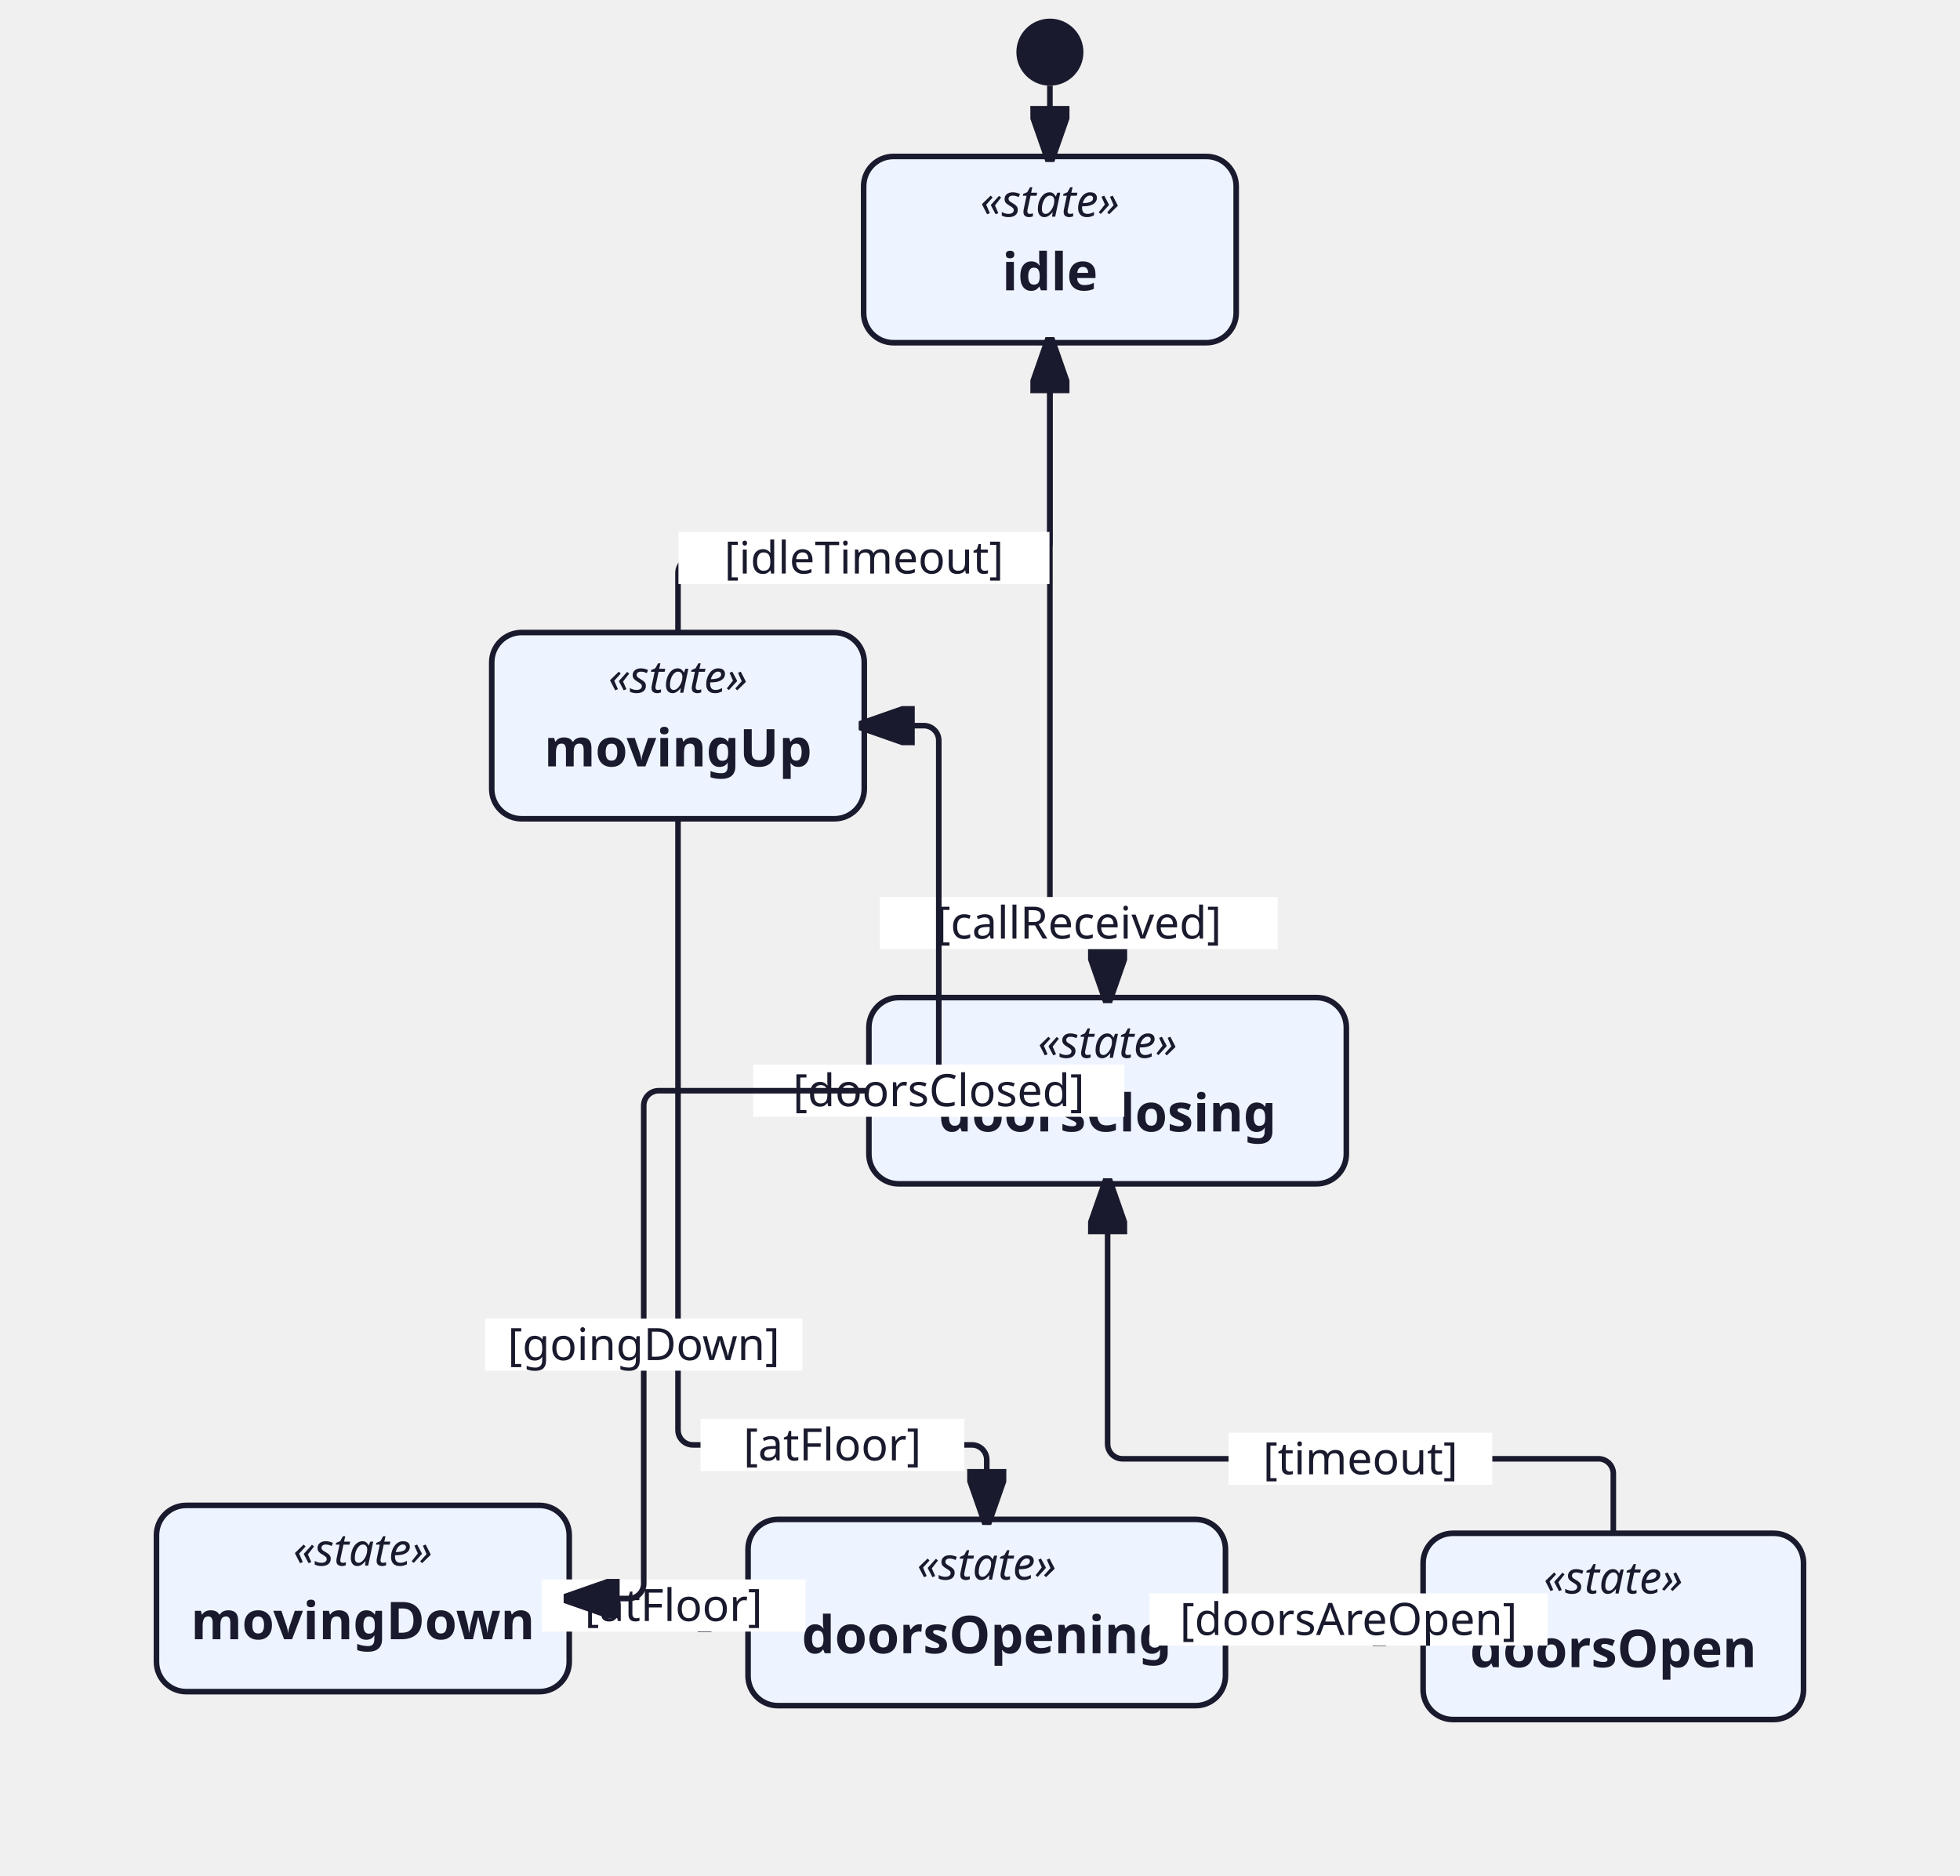
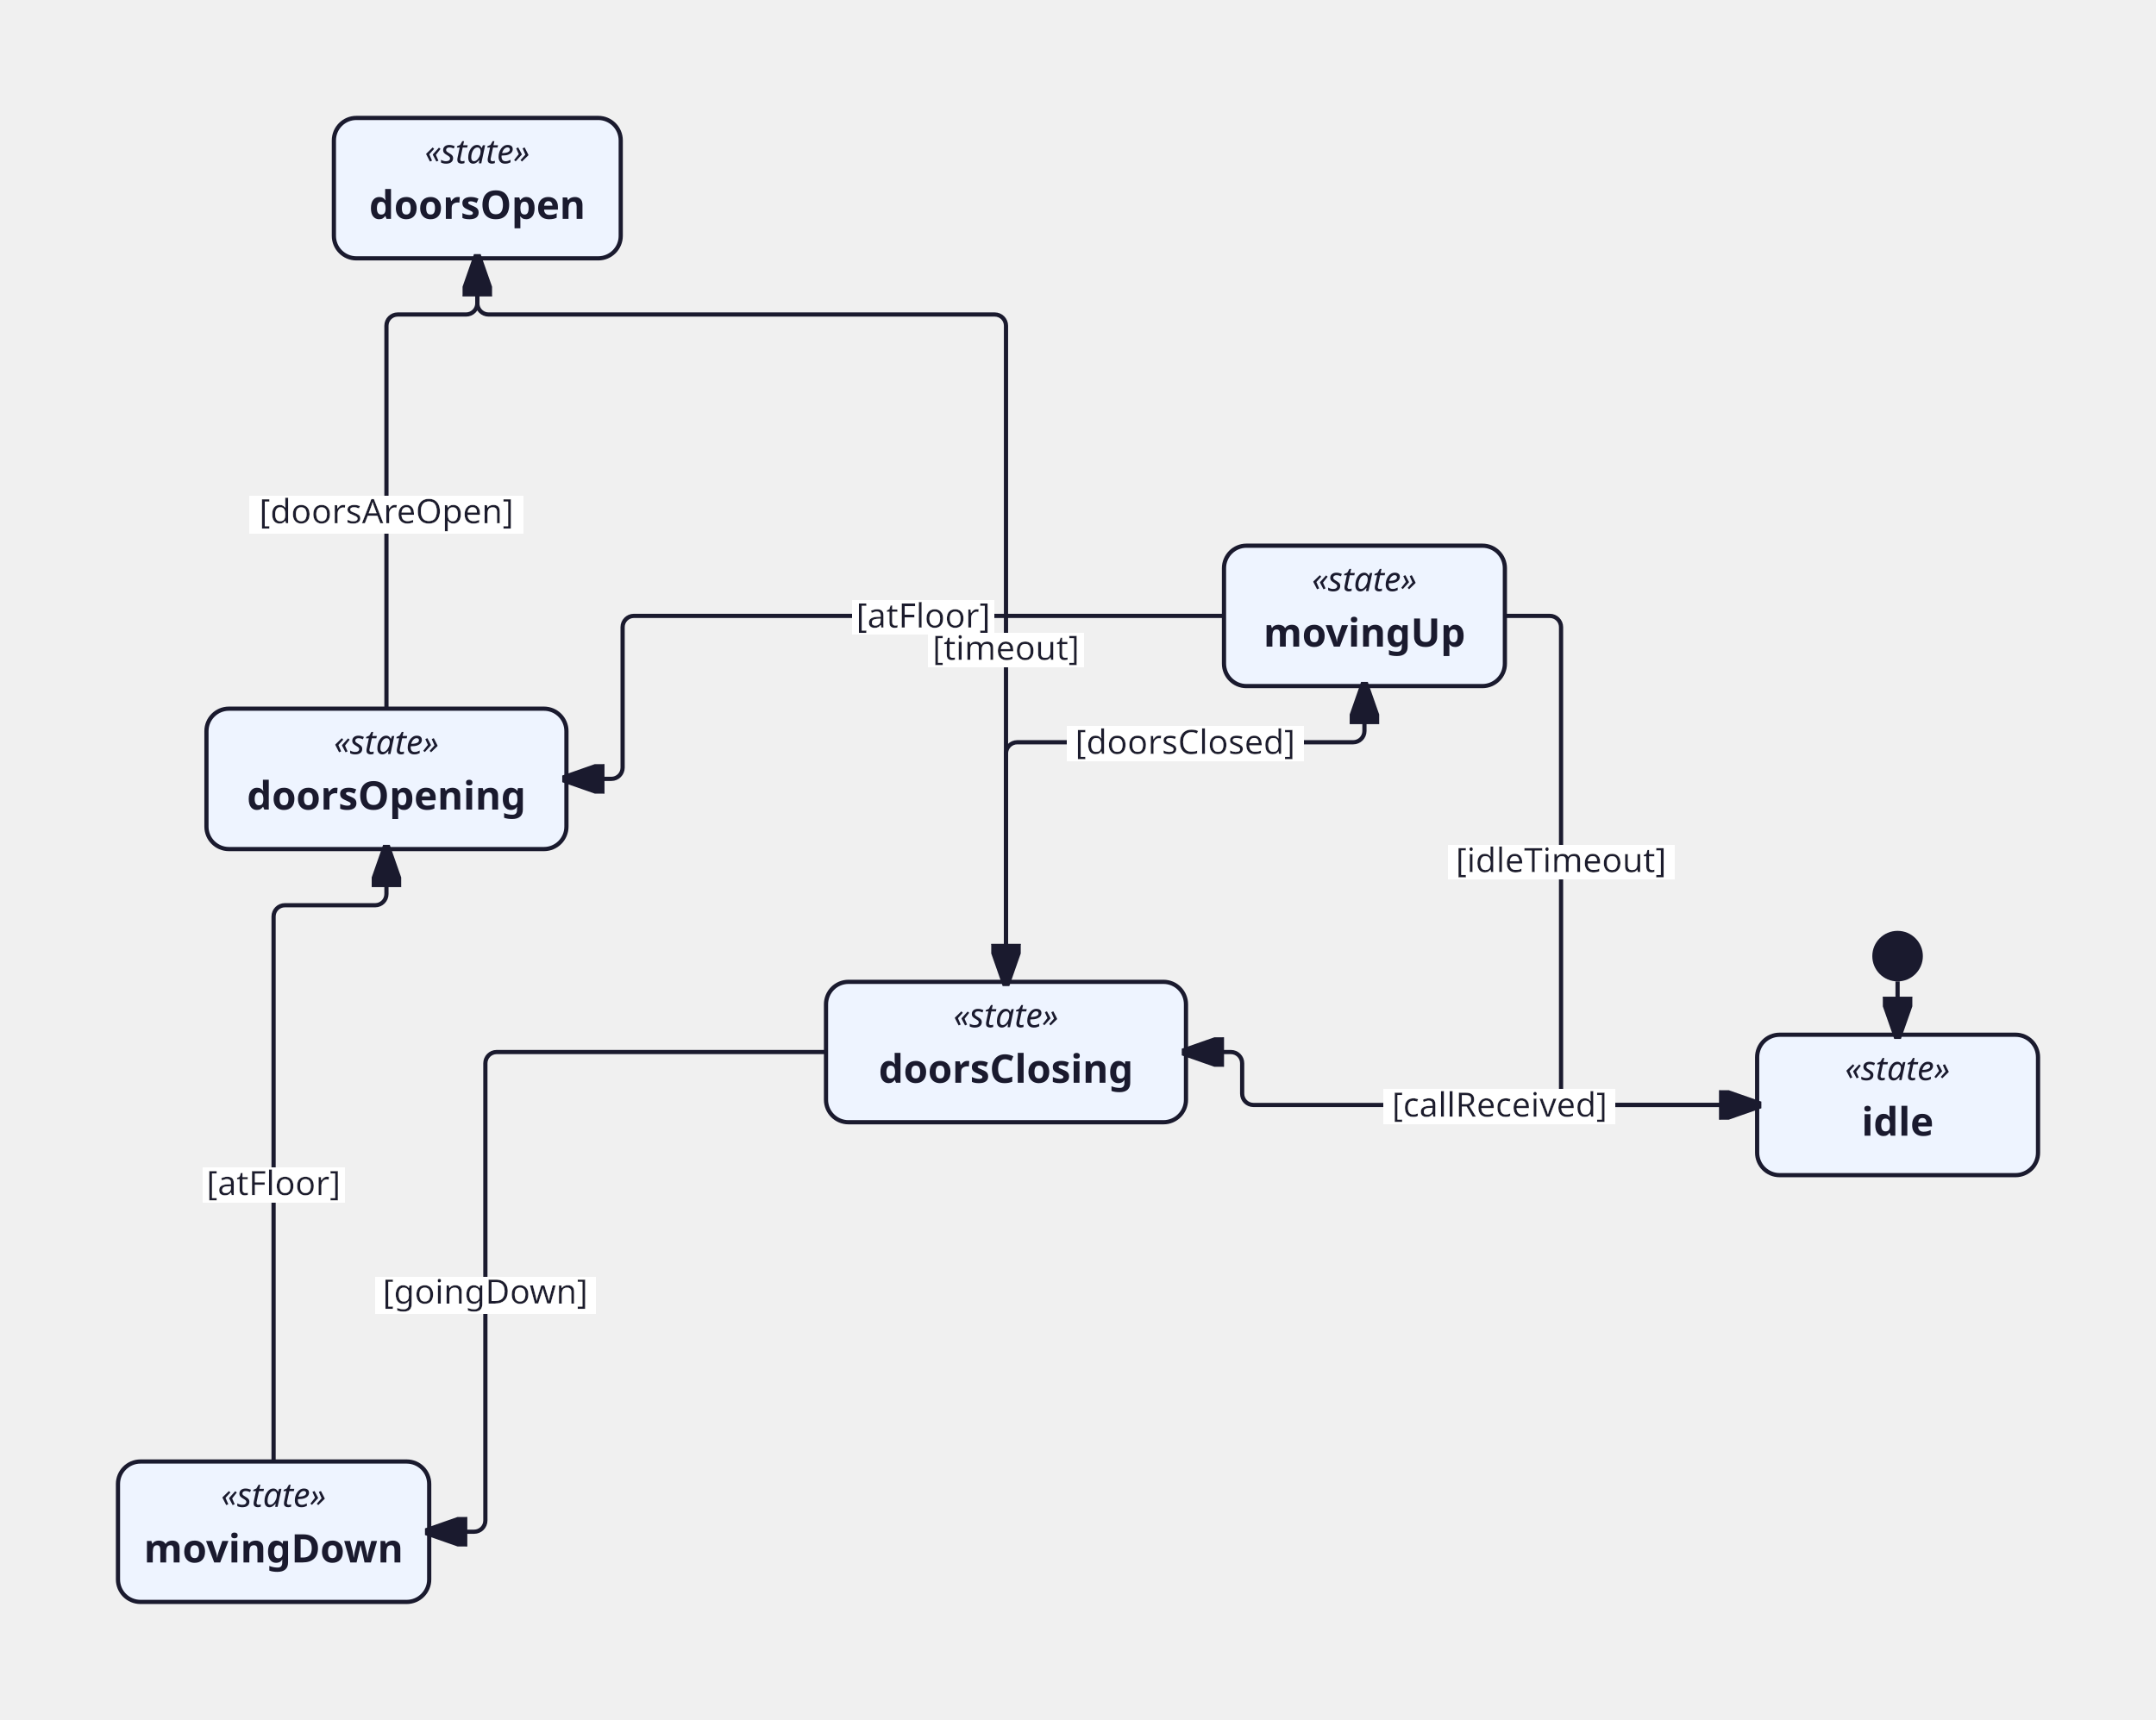
- <svg xmlns="http://www.w3.org/2000/svg" width="526.13" height="503.61" viewBox="0 0 526.13 503.61">
+ <svg xmlns="http://www.w3.org/2000/svg" width="767.57" height="612.47" viewBox="0 0 767.57 612.47">
  <defs>
    <marker id="arrowhead-open" markerWidth="10" markerHeight="7" refX="9" refY="3.5" orient="auto">
      <polygon points="0 0, 10 3.5, 0 7" fill="none" stroke="#1A1A2E" stroke-width="1.50" />
    </marker>
    <marker id="arrowhead-filled" markerWidth="10" markerHeight="7" refX="9" refY="3.5" orient="auto">
      <polygon points="0 0, 10 3.5, 0 7" fill="#1A1A2E" stroke="#1A1A2E" stroke-width="1.50" />
    </marker>
    <marker id="arrowhead-diamond" markerWidth="14" markerHeight="8" refX="13" refY="4" orient="auto">
      <polygon points="1 4, 7 0, 13 4, 7 8" fill="none" stroke="#1A1A2E" stroke-width="1.50" />
    </marker>
    <marker id="arrowhead-filled-diamond" markerWidth="14" markerHeight="8" refX="13" refY="4" orient="auto">
      <polygon points="1 4, 7 0, 13 4, 7 8" fill="#1A1A2E" stroke="#1A1A2E" stroke-width="1.50" />
    </marker>
    <marker id="arrowhead-circle" markerWidth="10" markerHeight="10" refX="9" refY="5" orient="auto">
      <circle cx="5" cy="5" r="4" fill="none" stroke="#1A1A2E" stroke-width="1.50" />
    </marker>
    <marker id="arrowhead-bar" markerWidth="4" markerHeight="12" refX="2" refY="6" orient="auto">
      <line x1="2" y1="0" x2="2" y2="12" stroke="#1A1A2E" stroke-width="1.50" />
    </marker>
+     <filter id="label-bg" x="-0.05" y="-0.05" width="1.1" height="1.1">
+       <feFlood flood-color="#FFFFFF" />
+       <feComposite in="SourceGraphic" operator="over" />
+     </filter>
  </defs>
-   <rect x="231.83" y="42.00" width="100.00" height="50.00" fill="#EEF4FF" stroke="#1A1A2E" stroke-width="1.50" rx="8.00" ry="8.00" />
-   <text x="281.83" y="54.00" font-family="Noto Sans, sans-serif" font-size="12.00" font-style="italic" fill="#1A1A2E" text-anchor="middle" dominant-baseline="middle">«state»</text>
-   <text x="281.83" y="73.00" font-family="Noto Sans, sans-serif" font-size="14.00" font-weight="bold" fill="#1A1A2E" text-anchor="middle" dominant-baseline="middle">idle</text>
-   <rect x="200.80" y="407.88" width="128.16" height="50.00" fill="#EEF4FF" stroke="#1A1A2E" stroke-width="1.50" rx="8.00" ry="8.00" />
-   <text x="264.88" y="419.88" font-family="Noto Sans, sans-serif" font-size="12.00" font-style="italic" fill="#1A1A2E" text-anchor="middle" dominant-baseline="middle">«state»</text>
-   <text x="264.88" y="438.88" font-family="Noto Sans, sans-serif" font-size="14.00" font-weight="bold" fill="#1A1A2E" text-anchor="middle" dominant-baseline="middle">doorsOpening</text>
-   <rect x="382.01" y="411.61" width="102.12" height="50.00" fill="#EEF4FF" stroke="#1A1A2E" stroke-width="1.50" rx="8.00" ry="8.00" />
-   <text x="433.07" y="423.61" font-family="Noto Sans, sans-serif" font-size="12.00" font-style="italic" fill="#1A1A2E" text-anchor="middle" dominant-baseline="middle">«state»</text>
-   <text x="433.07" y="442.61" font-family="Noto Sans, sans-serif" font-size="14.00" font-weight="bold" fill="#1A1A2E" text-anchor="middle" dominant-baseline="middle">doorsOpen</text>
-   <rect x="233.24" y="267.80" width="128.16" height="50.00" fill="#EEF4FF" stroke="#1A1A2E" stroke-width="1.50" rx="8.00" ry="8.00" />
-   <text x="297.32" y="279.80" font-family="Noto Sans, sans-serif" font-size="12.00" font-style="italic" fill="#1A1A2E" text-anchor="middle" dominant-baseline="middle">«state»</text>
-   <text x="297.32" y="298.80" font-family="Noto Sans, sans-serif" font-size="14.00" font-weight="bold" fill="#1A1A2E" text-anchor="middle" dominant-baseline="middle">doorsClosing</text>
-   <rect x="132.00" y="169.80" width="100.00" height="50.00" fill="#EEF4FF" stroke="#1A1A2E" stroke-width="1.50" rx="8.00" ry="8.00" />
-   <text x="182.00" y="181.80" font-family="Noto Sans, sans-serif" font-size="12.00" font-style="italic" fill="#1A1A2E" text-anchor="middle" dominant-baseline="middle">«state»</text>
-   <text x="182.00" y="200.80" font-family="Noto Sans, sans-serif" font-size="14.00" font-weight="bold" fill="#1A1A2E" text-anchor="middle" dominant-baseline="middle">movingUp</text>
-   <rect x="42.00" y="404.12" width="110.80" height="50.00" fill="#EEF4FF" stroke="#1A1A2E" stroke-width="1.50" rx="8.00" ry="8.00" />
-   <text x="97.40" y="416.12" font-family="Noto Sans, sans-serif" font-size="12.00" font-style="italic" fill="#1A1A2E" text-anchor="middle" dominant-baseline="middle">«state»</text>
-   <text x="97.40" y="435.12" font-family="Noto Sans, sans-serif" font-size="14.00" font-weight="bold" fill="#1A1A2E" text-anchor="middle" dominant-baseline="middle">movingDown</text>
-   <circle cx="281.83" cy="14.00" r="9.00" fill="#1A1A2E" />
-   <path d="M 281.83 23.00 L 281.83 42.00" fill="none" stroke="#1A1A2E" stroke-width="1.50" marker-end="url(#arrowhead-filled)" />
-   <path d="M 281.83 92.00 L 281.83 243.80 A 4.00 4.00 0 0 0 285.83 247.80 L 293.32 247.80 A 4.00 4.00 0 0 1 297.32 251.80 L 297.32 267.80" fill="none" stroke="#1A1A2E" stroke-width="1.50" marker-end="url(#arrowhead-filled)" />
-   <rect x="236.17" y="240.80" width="106.80" height="14.00" fill="#FFFFFF" />
-   <text x="289.57" y="247.80" font-family="Noto Sans, sans-serif" font-size="12.00" fill="#1A1A2E" text-anchor="middle" dominant-baseline="middle">[callReceived]</text>
-   <path d="M 233.24 292.80 L 217.24 292.80 A 4.00 4.00 0 0 0 217.24 292.80 L 248.00 292.80 A 4.00 4.00 0 0 0 252.00 288.80 L 252.00 198.80 A 4.00 4.00 0 0 0 248.00 194.80 L 232.00 194.80" fill="none" stroke="#1A1A2E" stroke-width="1.50" marker-end="url(#arrowhead-filled)" />
-   <rect x="202.20" y="285.80" width="99.60" height="14.00" fill="#FFFFFF" />
-   <text x="252.00" y="292.80" font-family="Noto Sans, sans-serif" font-size="12.00" fill="#1A1A2E" text-anchor="middle" dominant-baseline="middle">[doorsClosed]</text>
-   <path d="M 182.00 219.80 L 182.00 383.88 A 4.00 4.00 0 0 0 186.00 387.88 L 260.88 387.88 A 4.00 4.00 0 0 1 264.88 391.88 L 264.88 407.88" fill="none" stroke="#1A1A2E" stroke-width="1.50" marker-end="url(#arrowhead-filled)" />
-   <rect x="188.04" y="380.88" width="70.80" height="14.00" fill="#FFFFFF" />
-   <text x="223.44" y="387.88" font-family="Noto Sans, sans-serif" font-size="12.00" fill="#1A1A2E" text-anchor="middle" dominant-baseline="middle">[atFloor]</text>
-   <path d="M 152.80 429.12 L 178.92 429.12 A 1.88 1.88 0 0 1 180.80 431.00 L 180.80 431.00 A 1.88 1.88 0 0 0 182.68 432.88 L 200.80 432.88" fill="none" stroke="#1A1A2E" stroke-width="1.50" marker-end="url(#arrowhead-filled)" />
-   <rect x="145.40" y="424.00" width="70.80" height="14.00" fill="#FFFFFF" />
-   <text x="180.80" y="431.00" font-family="Noto Sans, sans-serif" font-size="12.00" fill="#1A1A2E" text-anchor="middle" dominant-baseline="middle">[atFloor]</text>
-   <path d="M 328.96 432.88 L 360.14 432.88 A 1.86 1.86 0 0 1 362.01 434.75 L 362.01 434.75 A 1.86 1.86 0 0 0 363.87 436.61 L 382.01 436.61" fill="none" stroke="#1A1A2E" stroke-width="1.50" marker-end="url(#arrowhead-filled)" />
-   <rect x="308.61" y="427.75" width="106.80" height="14.00" fill="#FFFFFF" />
-   <text x="362.01" y="434.75" font-family="Noto Sans, sans-serif" font-size="12.00" fill="#1A1A2E" text-anchor="middle" dominant-baseline="middle">[doorsAreOpen]</text>
-   <path d="M 433.07 411.61 L 433.07 395.61 A 4.00 4.00 0 0 0 429.07 391.61 L 301.32 391.61 A 4.00 4.00 0 0 1 297.32 387.61 L 297.32 317.80" fill="none" stroke="#1A1A2E" stroke-width="1.50" marker-end="url(#arrowhead-filled)" />
-   <rect x="329.79" y="384.61" width="70.80" height="14.00" fill="#FFFFFF" />
-   <text x="365.19" y="391.61" font-family="Noto Sans, sans-serif" font-size="12.00" fill="#1A1A2E" text-anchor="middle" dominant-baseline="middle">[timeout]</text>
-   <path d="M 233.24 292.80 L 176.80 292.80 A 4.00 4.00 0 0 0 172.80 296.80 L 172.80 425.12 A 4.00 4.00 0 0 1 168.80 429.12 L 152.80 429.12" fill="none" stroke="#1A1A2E" stroke-width="1.50" marker-end="url(#arrowhead-filled)" />
-   <rect x="130.20" y="353.96" width="85.20" height="14.00" fill="#FFFFFF" />
-   <text x="172.80" y="360.96" font-family="Noto Sans, sans-serif" font-size="12.00" fill="#1A1A2E" text-anchor="middle" dominant-baseline="middle">[goingDown]</text>
-   <path d="M 182.00 169.80 L 182.00 153.80 A 4.00 4.00 0 0 1 186.00 149.80 L 277.83 149.80 A 4.00 4.00 0 0 0 281.83 145.80 L 281.83 92.00" fill="none" stroke="#1A1A2E" stroke-width="1.50" marker-end="url(#arrowhead-filled)" />
-   <rect x="182.12" y="142.80" width="99.60" height="14.00" fill="#FFFFFF" />
-   <text x="231.92" y="149.80" font-family="Noto Sans, sans-serif" font-size="12.00" fill="#1A1A2E" text-anchor="middle" dominant-baseline="middle">[idleTimeout]</text>
+   <rect x="625.57" y="368.49" width="100.00" height="50.00" fill="#EEF4FF" stroke="#1A1A2E" stroke-width="1.50" rx="8.00" ry="8.00" />
+   <text x="675.57" y="380.49" font-family="Noto Sans, sans-serif" font-size="12.00" font-style="italic" fill="#1A1A2E" text-anchor="middle" dominant-baseline="middle">«state»</text>
+   <text x="675.57" y="399.49" font-family="Noto Sans, sans-serif" font-size="14.00" font-weight="bold" fill="#1A1A2E" text-anchor="middle" dominant-baseline="middle">idle</text>
+   <rect x="73.50" y="252.37" width="128.16" height="50.00" fill="#EEF4FF" stroke="#1A1A2E" stroke-width="1.50" rx="8.00" ry="8.00" />
+   <text x="137.58" y="264.37" font-family="Noto Sans, sans-serif" font-size="12.00" font-style="italic" fill="#1A1A2E" text-anchor="middle" dominant-baseline="middle">«state»</text>
+   <text x="137.58" y="283.37" font-family="Noto Sans, sans-serif" font-size="14.00" font-weight="bold" fill="#1A1A2E" text-anchor="middle" dominant-baseline="middle">doorsOpening</text>
+   <rect x="118.87" y="42.00" width="102.12" height="50.00" fill="#EEF4FF" stroke="#1A1A2E" stroke-width="1.50" rx="8.00" ry="8.00" />
+   <text x="169.93" y="54.00" font-family="Noto Sans, sans-serif" font-size="12.00" font-style="italic" fill="#1A1A2E" text-anchor="middle" dominant-baseline="middle">«state»</text>
+   <text x="169.93" y="73.00" font-family="Noto Sans, sans-serif" font-size="14.00" font-weight="bold" fill="#1A1A2E" text-anchor="middle" dominant-baseline="middle">doorsOpen</text>
+   <rect x="294.07" y="349.65" width="128.16" height="50.00" fill="#EEF4FF" stroke="#1A1A2E" stroke-width="1.50" rx="8.00" ry="8.00" />
+   <text x="358.15" y="361.65" font-family="Noto Sans, sans-serif" font-size="12.00" font-style="italic" fill="#1A1A2E" text-anchor="middle" dominant-baseline="middle">«state»</text>
+   <text x="358.15" y="380.65" font-family="Noto Sans, sans-serif" font-size="14.00" font-weight="bold" fill="#1A1A2E" text-anchor="middle" dominant-baseline="middle">doorsClosing</text>
+   <rect x="435.76" y="194.33" width="100.00" height="50.00" fill="#EEF4FF" stroke="#1A1A2E" stroke-width="1.50" rx="8.00" ry="8.00" />
+   <text x="485.76" y="206.33" font-family="Noto Sans, sans-serif" font-size="12.00" font-style="italic" fill="#1A1A2E" text-anchor="middle" dominant-baseline="middle">«state»</text>
+   <text x="485.76" y="225.33" font-family="Noto Sans, sans-serif" font-size="14.00" font-weight="bold" fill="#1A1A2E" text-anchor="middle" dominant-baseline="middle">movingUp</text>
+   <rect x="42.00" y="520.47" width="110.80" height="50.00" fill="#EEF4FF" stroke="#1A1A2E" stroke-width="1.50" rx="8.00" ry="8.00" />
+   <text x="97.40" y="532.47" font-family="Noto Sans, sans-serif" font-size="12.00" font-style="italic" fill="#1A1A2E" text-anchor="middle" dominant-baseline="middle">«state»</text>
+   <text x="97.40" y="551.47" font-family="Noto Sans, sans-serif" font-size="14.00" font-weight="bold" fill="#1A1A2E" text-anchor="middle" dominant-baseline="middle">movingDown</text>
+   <circle cx="675.57" cy="340.49" r="9.00" fill="#1A1A2E" />
+   <path d="M 675.57 349.49 L 675.57 368.49" fill="none" stroke="#1A1A2E" stroke-width="1.50" marker-end="url(#arrowhead-filled)" />
+   <path d="M 625.57 393.49 L 446.23 393.49 A 4.00 4.00 0 0 1 442.23 389.49 L 442.23 378.65 A 4.00 4.00 0 0 0 438.23 374.65 L 422.23 374.65" fill="none" stroke="#1A1A2E" stroke-width="1.50" marker-end="url(#arrowhead-filled)" />
+   <path d="M 358.15 349.65 L 358.15 268.33 A 4.00 4.00 0 0 1 362.15 264.33 L 481.76 264.33 A 4.00 4.00 0 0 0 485.76 260.33 L 485.76 244.33" fill="none" stroke="#1A1A2E" stroke-width="1.50" marker-end="url(#arrowhead-filled)" />
+   <path d="M 435.76 219.33 L 225.66 219.33 A 4.00 4.00 0 0 0 221.66 223.33 L 221.66 273.37 A 4.00 4.00 0 0 1 217.66 277.37 L 201.66 277.37" fill="none" stroke="#1A1A2E" stroke-width="1.50" marker-end="url(#arrowhead-filled)" />
+   <path d="M 97.40 520.47 L 97.40 326.37 A 4.00 4.00 0 0 1 101.40 322.37 L 133.58 322.37 A 4.00 4.00 0 0 0 137.58 318.37 L 137.58 302.37" fill="none" stroke="#1A1A2E" stroke-width="1.50" marker-end="url(#arrowhead-filled)" />
+   <path d="M 137.58 252.37 L 137.58 116.00 A 4.00 4.00 0 0 1 141.58 112.00 L 165.93 112.00 A 4.00 4.00 0 0 0 169.93 108.00 L 169.93 92.00" fill="none" stroke="#1A1A2E" stroke-width="1.50" marker-end="url(#arrowhead-filled)" />
+   <path d="M 169.93 92.00 L 169.93 108.00 A 4.00 4.00 0 0 0 173.93 112.00 L 354.15 112.00 A 4.00 4.00 0 0 1 358.15 116.00 L 358.15 349.65" fill="none" stroke="#1A1A2E" stroke-width="1.50" marker-end="url(#arrowhead-filled)" />
+   <path d="M 294.07 374.65 L 176.80 374.65 A 4.00 4.00 0 0 0 172.80 378.65 L 172.80 541.47 A 4.00 4.00 0 0 1 168.80 545.47 L 152.80 545.47" fill="none" stroke="#1A1A2E" stroke-width="1.50" marker-end="url(#arrowhead-filled)" />
+   <path d="M 535.76 219.33 L 551.76 219.33 A 4.00 4.00 0 0 1 555.76 223.33 L 555.76 389.49 A 4.00 4.00 0 0 0 559.76 393.49 L 625.57 393.49" fill="none" stroke="#1A1A2E" stroke-width="1.50" marker-end="url(#arrowhead-filled)" />
+   <text x="533.90" y="393.49" font-family="Noto Sans, sans-serif" font-size="12.00" fill="#1A1A2E" text-anchor="middle" dominant-baseline="middle" filter="url(#label-bg)">[callReceived]</text>
+   <text x="421.96" y="264.33" font-family="Noto Sans, sans-serif" font-size="12.00" fill="#1A1A2E" text-anchor="middle" dominant-baseline="middle" filter="url(#label-bg)">[doorsClosed]</text>
+   <text x="328.71" y="219.33" font-family="Noto Sans, sans-serif" font-size="12.00" fill="#1A1A2E" text-anchor="middle" dominant-baseline="middle" filter="url(#label-bg)">[atFloor]</text>
+   <text x="97.40" y="421.42" font-family="Noto Sans, sans-serif" font-size="12.00" fill="#1A1A2E" text-anchor="middle" dominant-baseline="middle" filter="url(#label-bg)">[atFloor]</text>
+   <text x="137.58" y="182.18" font-family="Noto Sans, sans-serif" font-size="12.00" fill="#1A1A2E" text-anchor="middle" dominant-baseline="middle" filter="url(#label-bg)">[doorsAreOpen]</text>
+   <text x="358.15" y="230.83" font-family="Noto Sans, sans-serif" font-size="12.00" fill="#1A1A2E" text-anchor="middle" dominant-baseline="middle" filter="url(#label-bg)">[timeout]</text>
+   <text x="172.80" y="460.06" font-family="Noto Sans, sans-serif" font-size="12.00" fill="#1A1A2E" text-anchor="middle" dominant-baseline="middle" filter="url(#label-bg)">[goingDown]</text>
+   <text x="555.76" y="306.41" font-family="Noto Sans, sans-serif" font-size="12.00" fill="#1A1A2E" text-anchor="middle" dominant-baseline="middle" filter="url(#label-bg)">[idleTimeout]</text>
</svg>
